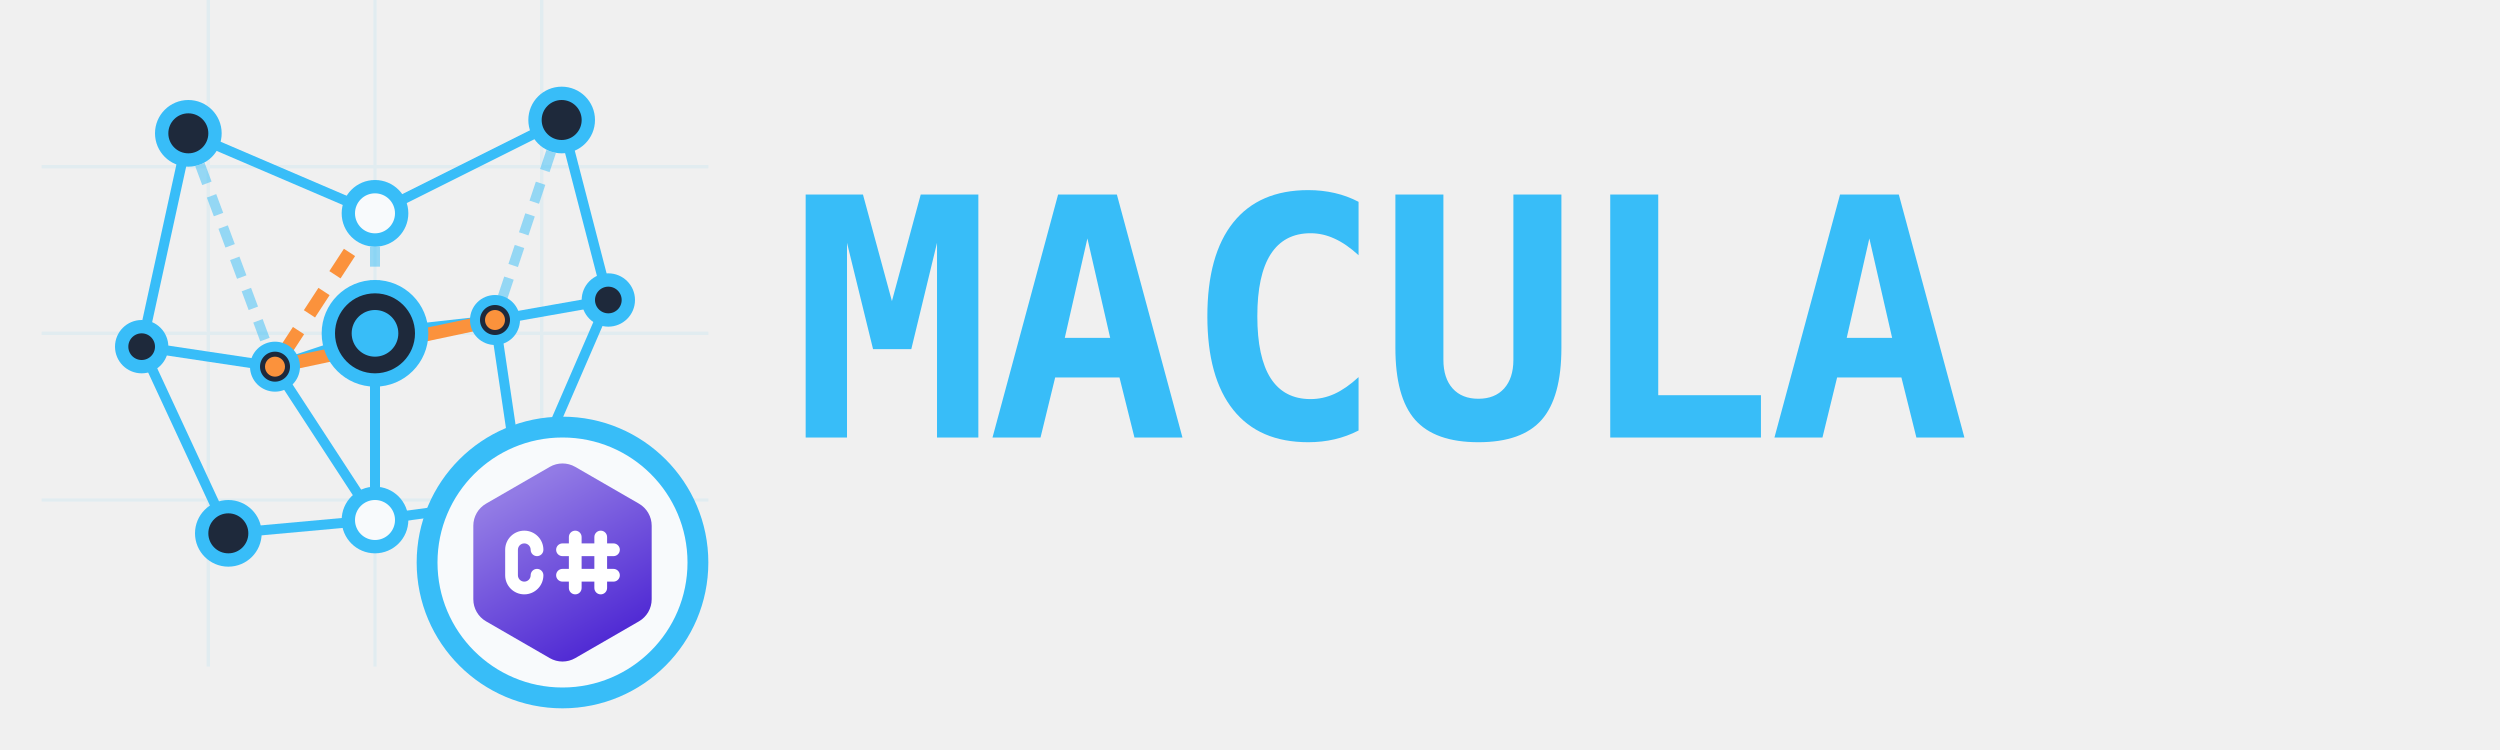
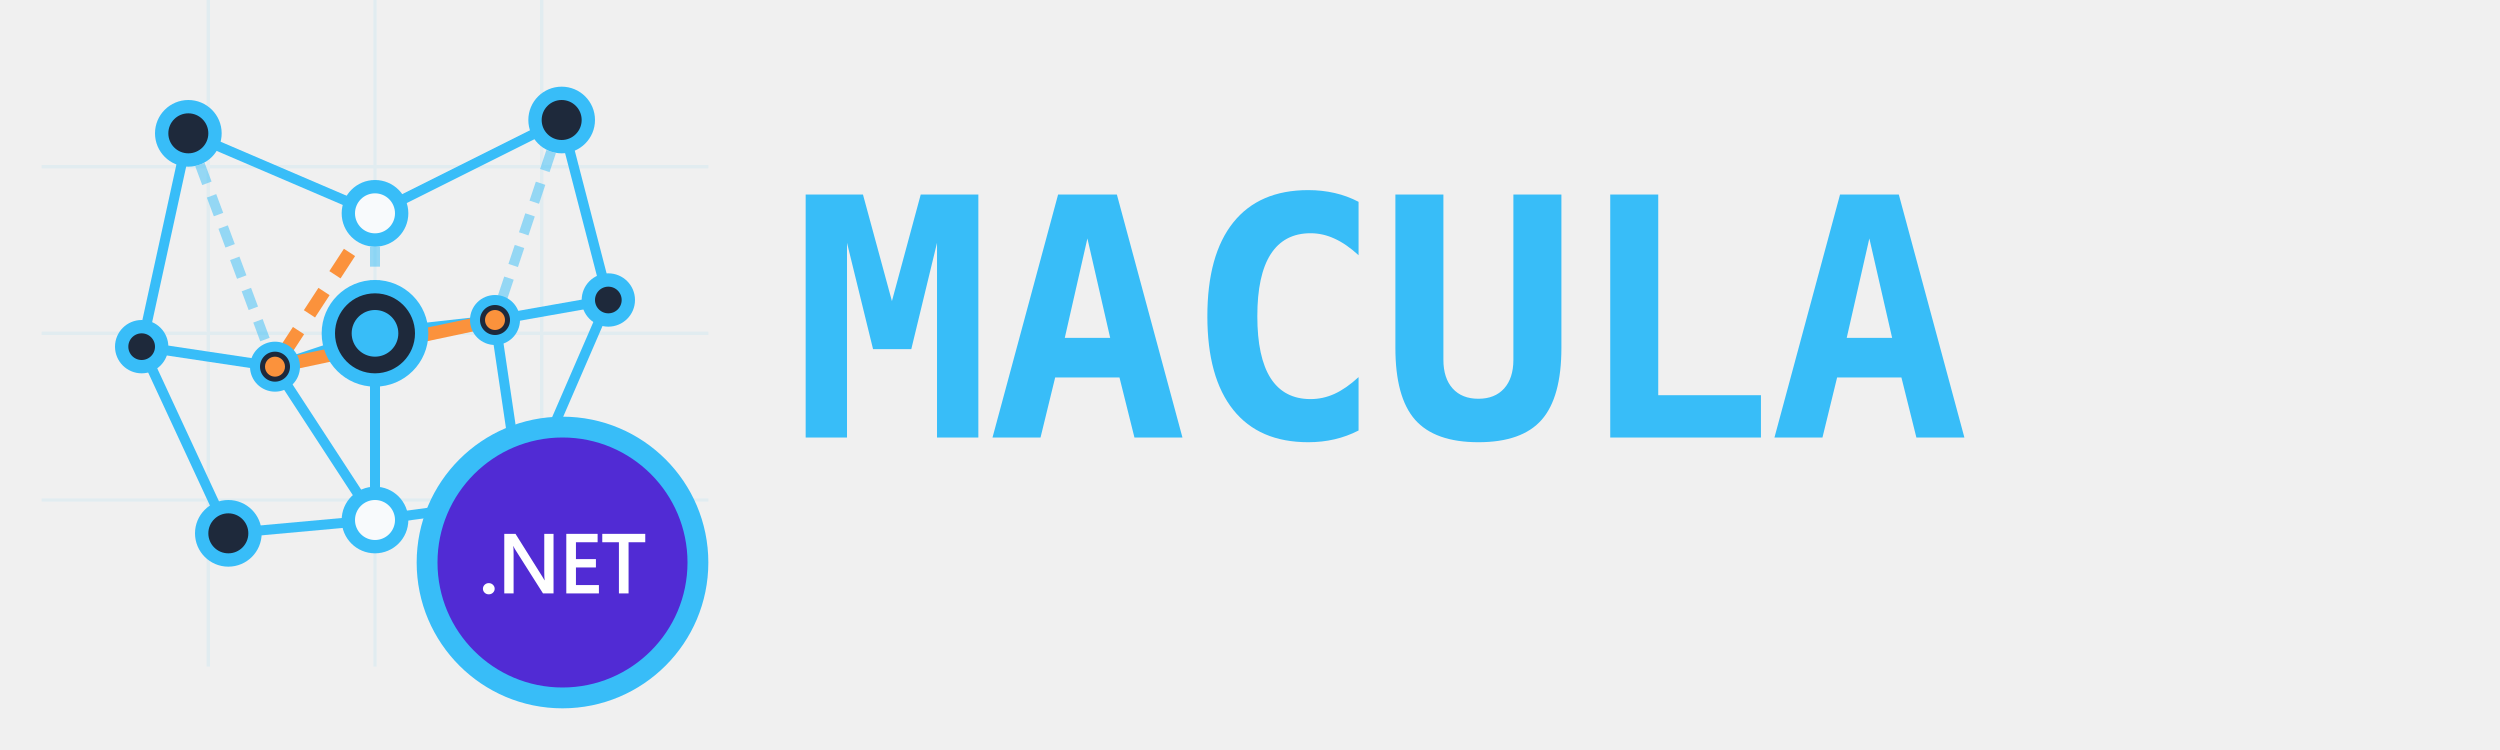
<svg xmlns="http://www.w3.org/2000/svg" viewBox="0 0 240 72" width="240" height="72">
  <g transform="translate(4, 0) scale(0.64)">
    <g stroke="#38BDF8" stroke-width="0.5" opacity="0.08">
      <line x1="0" y1="25" x2="100" y2="25" />
      <line x1="0" y1="50" x2="100" y2="50" />
      <line x1="0" y1="75" x2="100" y2="75" />
      <line x1="25" y1="0" x2="25" y2="100" />
      <line x1="50" y1="0" x2="50" y2="100" />
      <line x1="75" y1="0" x2="75" y2="100" />
    </g>
    <g stroke="#38BDF8" stroke-width="1.5" fill="none">
      <line x1="22" y1="20" x2="50" y2="32" />
      <line x1="50" y1="32" x2="78" y2="18" />
      <line x1="22" y1="20" x2="15" y2="52" />
      <line x1="78" y1="18" x2="85" y2="45" />
      <line x1="15" y1="52" x2="35" y2="55" />
      <line x1="35" y1="55" x2="50" y2="50" />
      <line x1="50" y1="50" x2="68" y2="48" />
      <line x1="68" y1="48" x2="85" y2="45" />
      <line x1="15" y1="52" x2="28" y2="80" />
      <line x1="35" y1="55" x2="50" y2="78" />
      <line x1="50" y1="50" x2="50" y2="78" />
      <line x1="68" y1="48" x2="72" y2="75" />
      <line x1="85" y1="45" x2="72" y2="75" />
      <line x1="28" y1="80" x2="50" y2="78" />
      <line x1="50" y1="78" x2="72" y2="75" />
      <line x1="22" y1="20" x2="35" y2="55" stroke-dasharray="3,2" opacity="0.5" />
      <line x1="78" y1="18" x2="68" y2="48" stroke-dasharray="3,2" opacity="0.5" />
      <line x1="50" y1="32" x2="50" y2="50" stroke-dasharray="3,2" opacity="0.5" />
    </g>
    <g stroke="#FB923C" stroke-width="2" fill="none">
      <line x1="35" y1="55" x2="68" y2="48" />
      <line x1="50" y1="32" x2="35" y2="55" stroke-dasharray="4,3" />
    </g>
    <g stroke="#38BDF8" stroke-width="2" fill="#1E293B">
      <circle cx="22" cy="20" r="4" />
      <circle cx="78" cy="18" r="4" />
      <circle cx="15" cy="52" r="3" />
      <circle cx="85" cy="45" r="3" />
      <circle cx="28" cy="80" r="4" />
      <circle cx="72" cy="75" r="4" />
    </g>
    <g stroke="#38BDF8" stroke-width="2" fill="#F8FAFC">
      <circle cx="50" cy="32" r="4" />
      <circle cx="50" cy="78" r="4" />
    </g>
    <circle cx="50" cy="50" r="7" stroke="#38BDF8" stroke-width="2" fill="#1E293B" />
    <circle cx="50" cy="50" r="3.5" fill="#38BDF8" />
    <g stroke="#38BDF8" stroke-width="1.5" fill="#1E293B">
      <circle cx="35" cy="55" r="3" />
      <circle cx="68" cy="48" r="3" />
    </g>
    <g fill="#FB923C">
      <circle cx="35" cy="55" r="1.5" />
      <circle cx="68" cy="48" r="1.5" />
    </g>
  </g>
  <text x="76" y="42" font-family="'JetBrains Mono', 'Fira Code', 'SF Mono', Consolas, monospace" font-size="32" font-weight="600" fill="#38BDF8" letter-spacing="-0.5px">MACULA</text>
-   <defs>
-     <linearGradient id="csharp-a" x1="46.773" x2="69.907" y1="86.462" y2="126.732" gradientTransform="translate(-233.983 -518.974) scale(8.78996)" gradientUnits="userSpaceOnUse">
-       <stop stop-color="#927BE5" id="csharp-stop1" />
-       <stop offset="1" stop-color="#512BD4" id="csharp-stop2" />
-     </linearGradient>
-   </defs>
-   <circle cx="54" cy="54" r="13" fill="#F8FAFC" stroke="#38BDF8" stroke-width="2" />
-   <g transform="translate(43.000, 43.000) scale(0.406004)">
-     <path d="M135.731 285.85v173.93c0 21.517 11.478 41.418 30.125 52.168l150.624 86.976a60.223 60.223 0 0 0 60.25 0l150.623-86.976a60.237 60.237 0 0 0 30.124-52.169V285.851c0-21.525-11.477-41.423-30.124-52.177L376.729 146.72a60.21 60.21 0 0 0-60.249 0l-150.624 86.954a60.245 60.245 0 0 0-30.125 52.177z" fill="url(#csharp-a)" transform="matrix(.1 0 0 .1 -7.567 -10.189)" id="csharp-path12" />
-     <path d="M54.056 98.03v6.855a1.711 1.711 0 0 0 1.714 1.714 1.713 1.713 0 0 0 1.714-1.714 1.713 1.713 0 1 1 3.427 0 5.14 5.14 0 1 1-10.282 0v-6.854a5.14 5.14 0 1 1 10.282 0 1.712 1.712 0 1 1-3.427 0 1.712 1.712 0 1 0-3.427 0zm27.418 6.855a1.712 1.712 0 0 1-1.714 1.714h-1.714v1.713c0 .455-.18.891-.502 1.212a1.71 1.71 0 0 1-2.423 0 1.719 1.719 0 0 1-.502-1.212v-1.713h-3.427v1.713a1.71 1.71 0 0 1-1.714 1.714 1.71 1.71 0 0 1-1.713-1.714v-1.713H66.05a1.713 1.713 0 1 1 0-3.427h1.714v-3.427H66.05a1.712 1.712 0 1 1 0-3.427h1.714v-1.714a1.713 1.713 0 1 1 3.427 0v1.713h3.427v-1.713a1.712 1.712 0 1 1 3.427 0v1.713h1.714c.454 0 .89.18 1.211.502a1.71 1.71 0 0 1 0 2.423 1.712 1.712 0 0 1-1.211.503h-1.714v3.427h1.714a1.718 1.718 0 0 1 1.714 1.713zm-6.855-5.14h-3.427v3.427h3.427z" fill="#fff" transform="matrix(.879 0 0 .879 -30.965 -62.086)" id="csharp-path13" />
+   <circle cx="54" cy="54" r="13" fill="#512BD4" stroke="#38BDF8" stroke-width="2" />
+   <g transform="translate(43.000, 43.000) scale(0.048246)">
+     <path d="M81.274 291.333C78.05 291.333 75.309 290.259 73.052 288.11C70.795 285.906 69.666 283.289 69.666 280.259C69.666 277.173 70.795 274.529 73.052 272.325C75.309 270.121 78.05 269.019 81.274 269.019C84.552 269.019 87.319 270.121 89.576 272.325C91.887 274.529 93.042 277.173 93.042 280.259C93.042 283.289 91.887 285.906 89.576 288.11C87.319 290.259 84.552 291.333 81.274 291.333Z" fill="white" />
+     <path d="M210.167 289.515H189.209L133.994 202.406C132.597 200.202 131.441 197.915 130.528 195.546H130.044C130.474 198.081 130.689 203.508 130.689 211.827V289.515H112.149V171H134.477L187.839 256.043C190.096 259.57 191.547 261.994 192.192 263.316H192.514C191.977 260.176 191.708 254.859 191.708 247.365V171H210.167V289.515Z" fill="white" />
+     <path d="M300.449 289.515H235.561V171H297.87V187.695H254.746V221.249H294.485V237.861H254.746V272.903H300.449V289.515Z" fill="white" />
+     <path d="M392.667 187.695H359.457V289.515H340.272V187.695H307.143V171H392.667V187.695Z" fill="white" />
  </g>
</svg>
